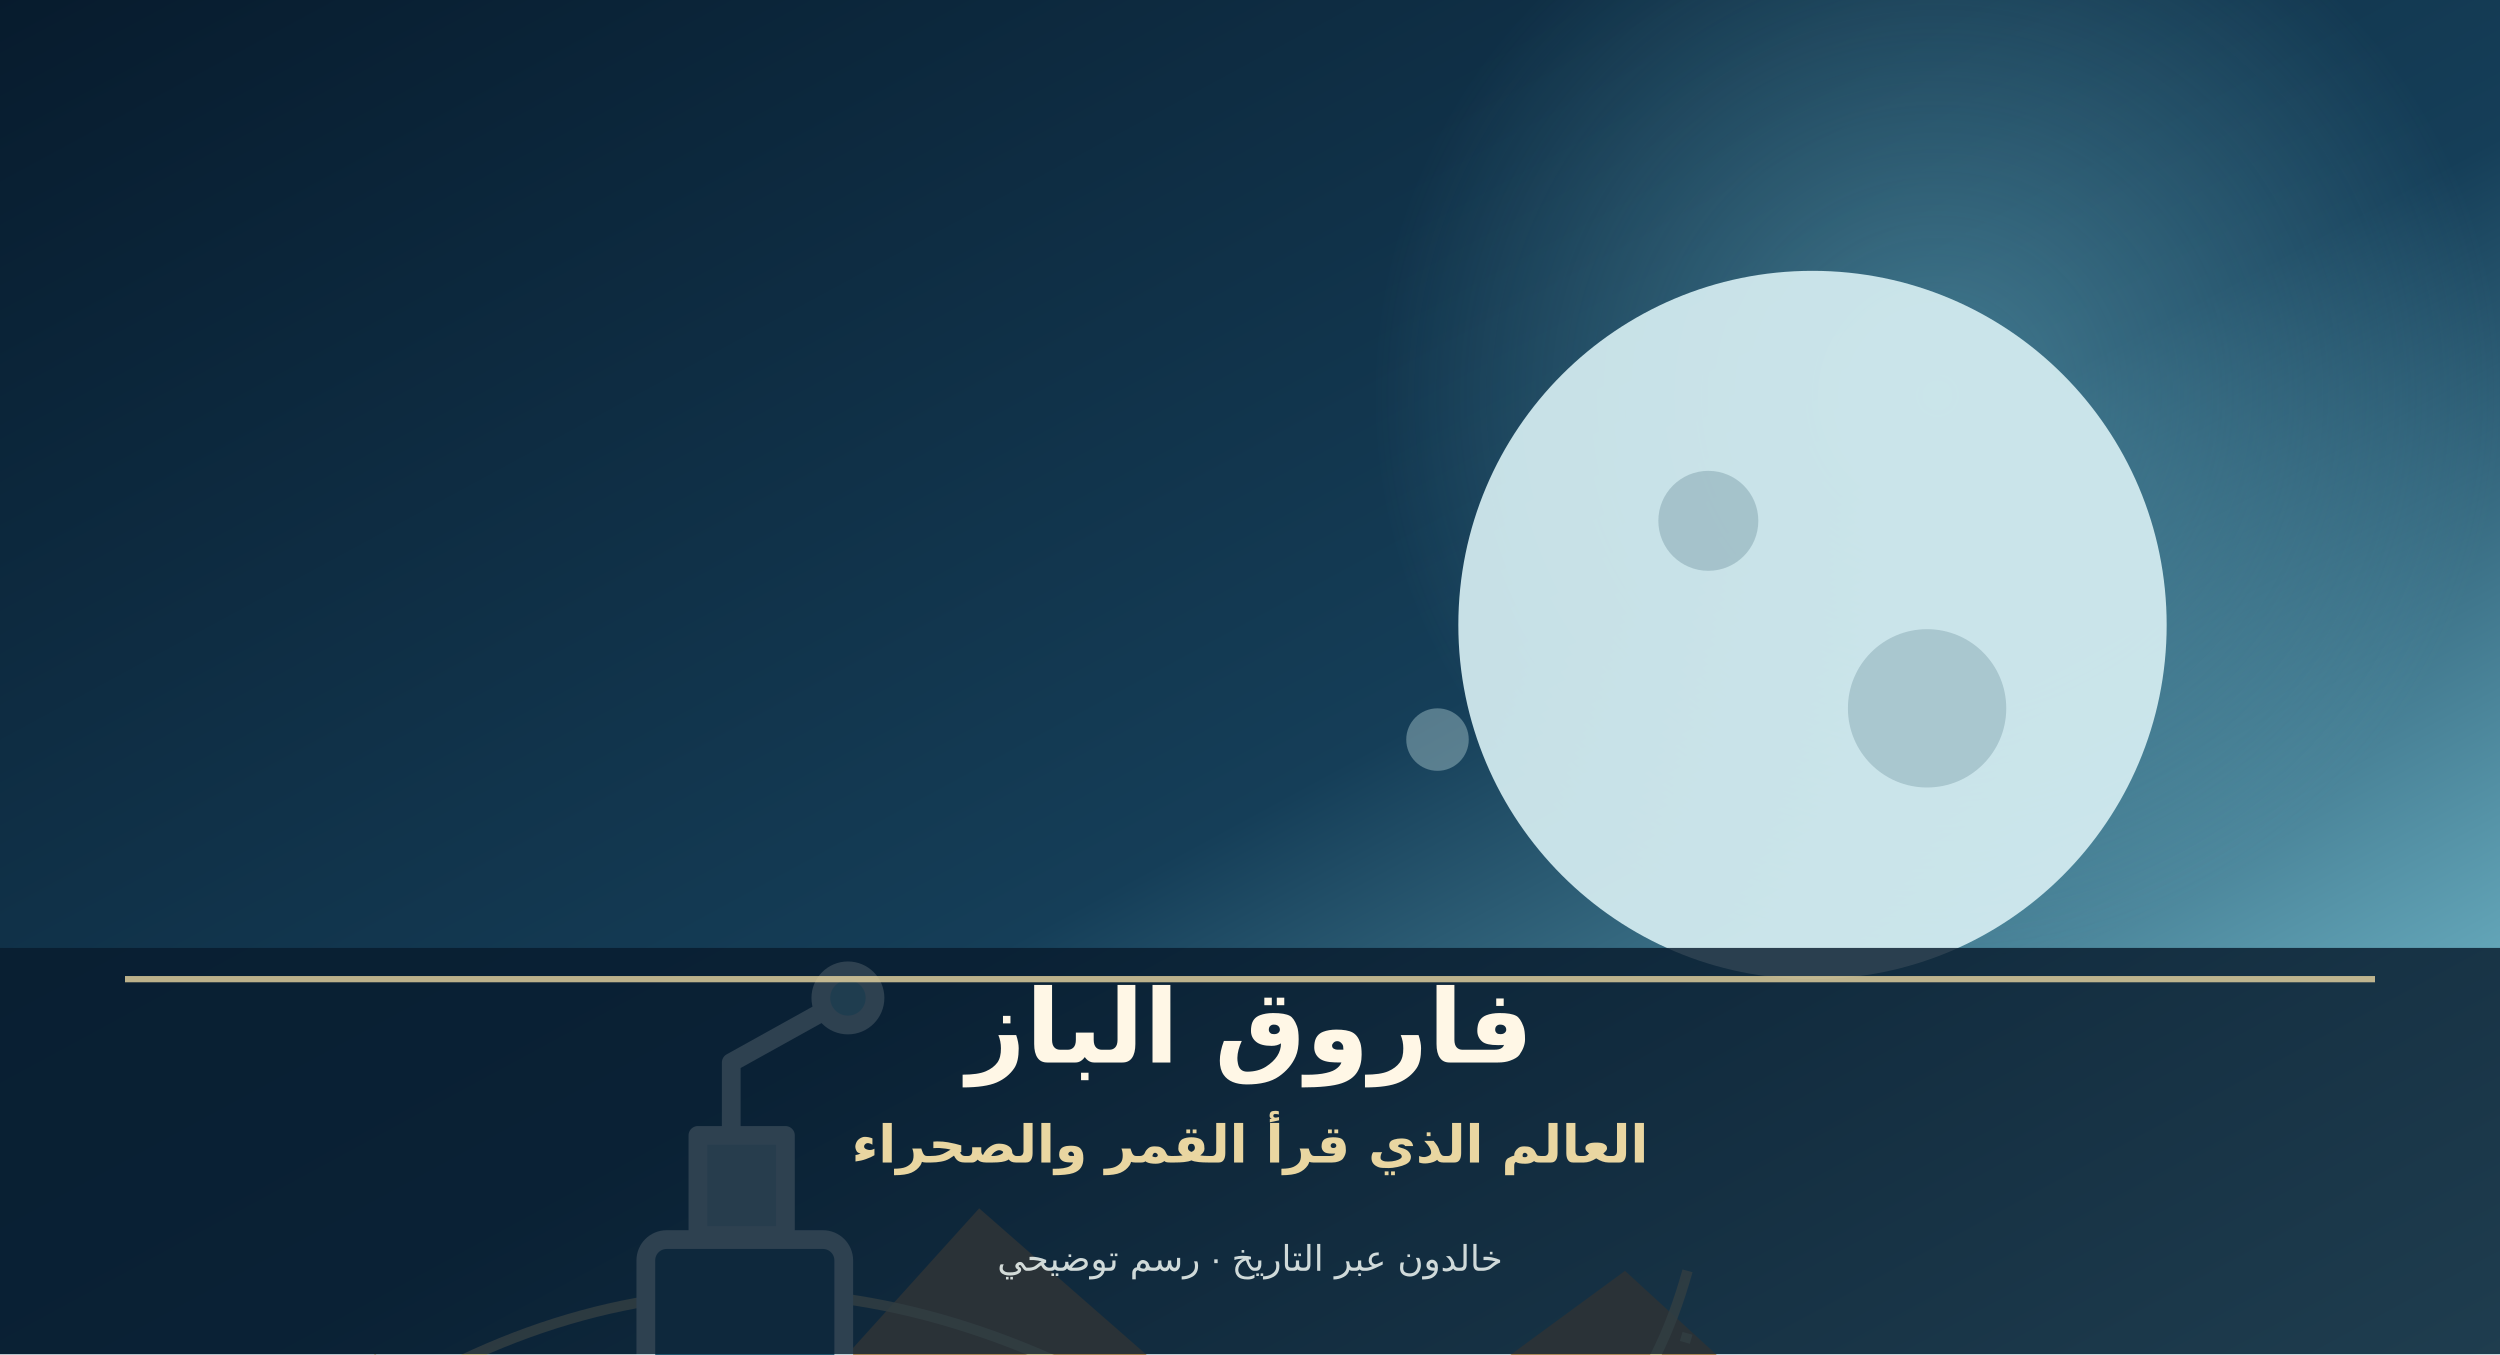
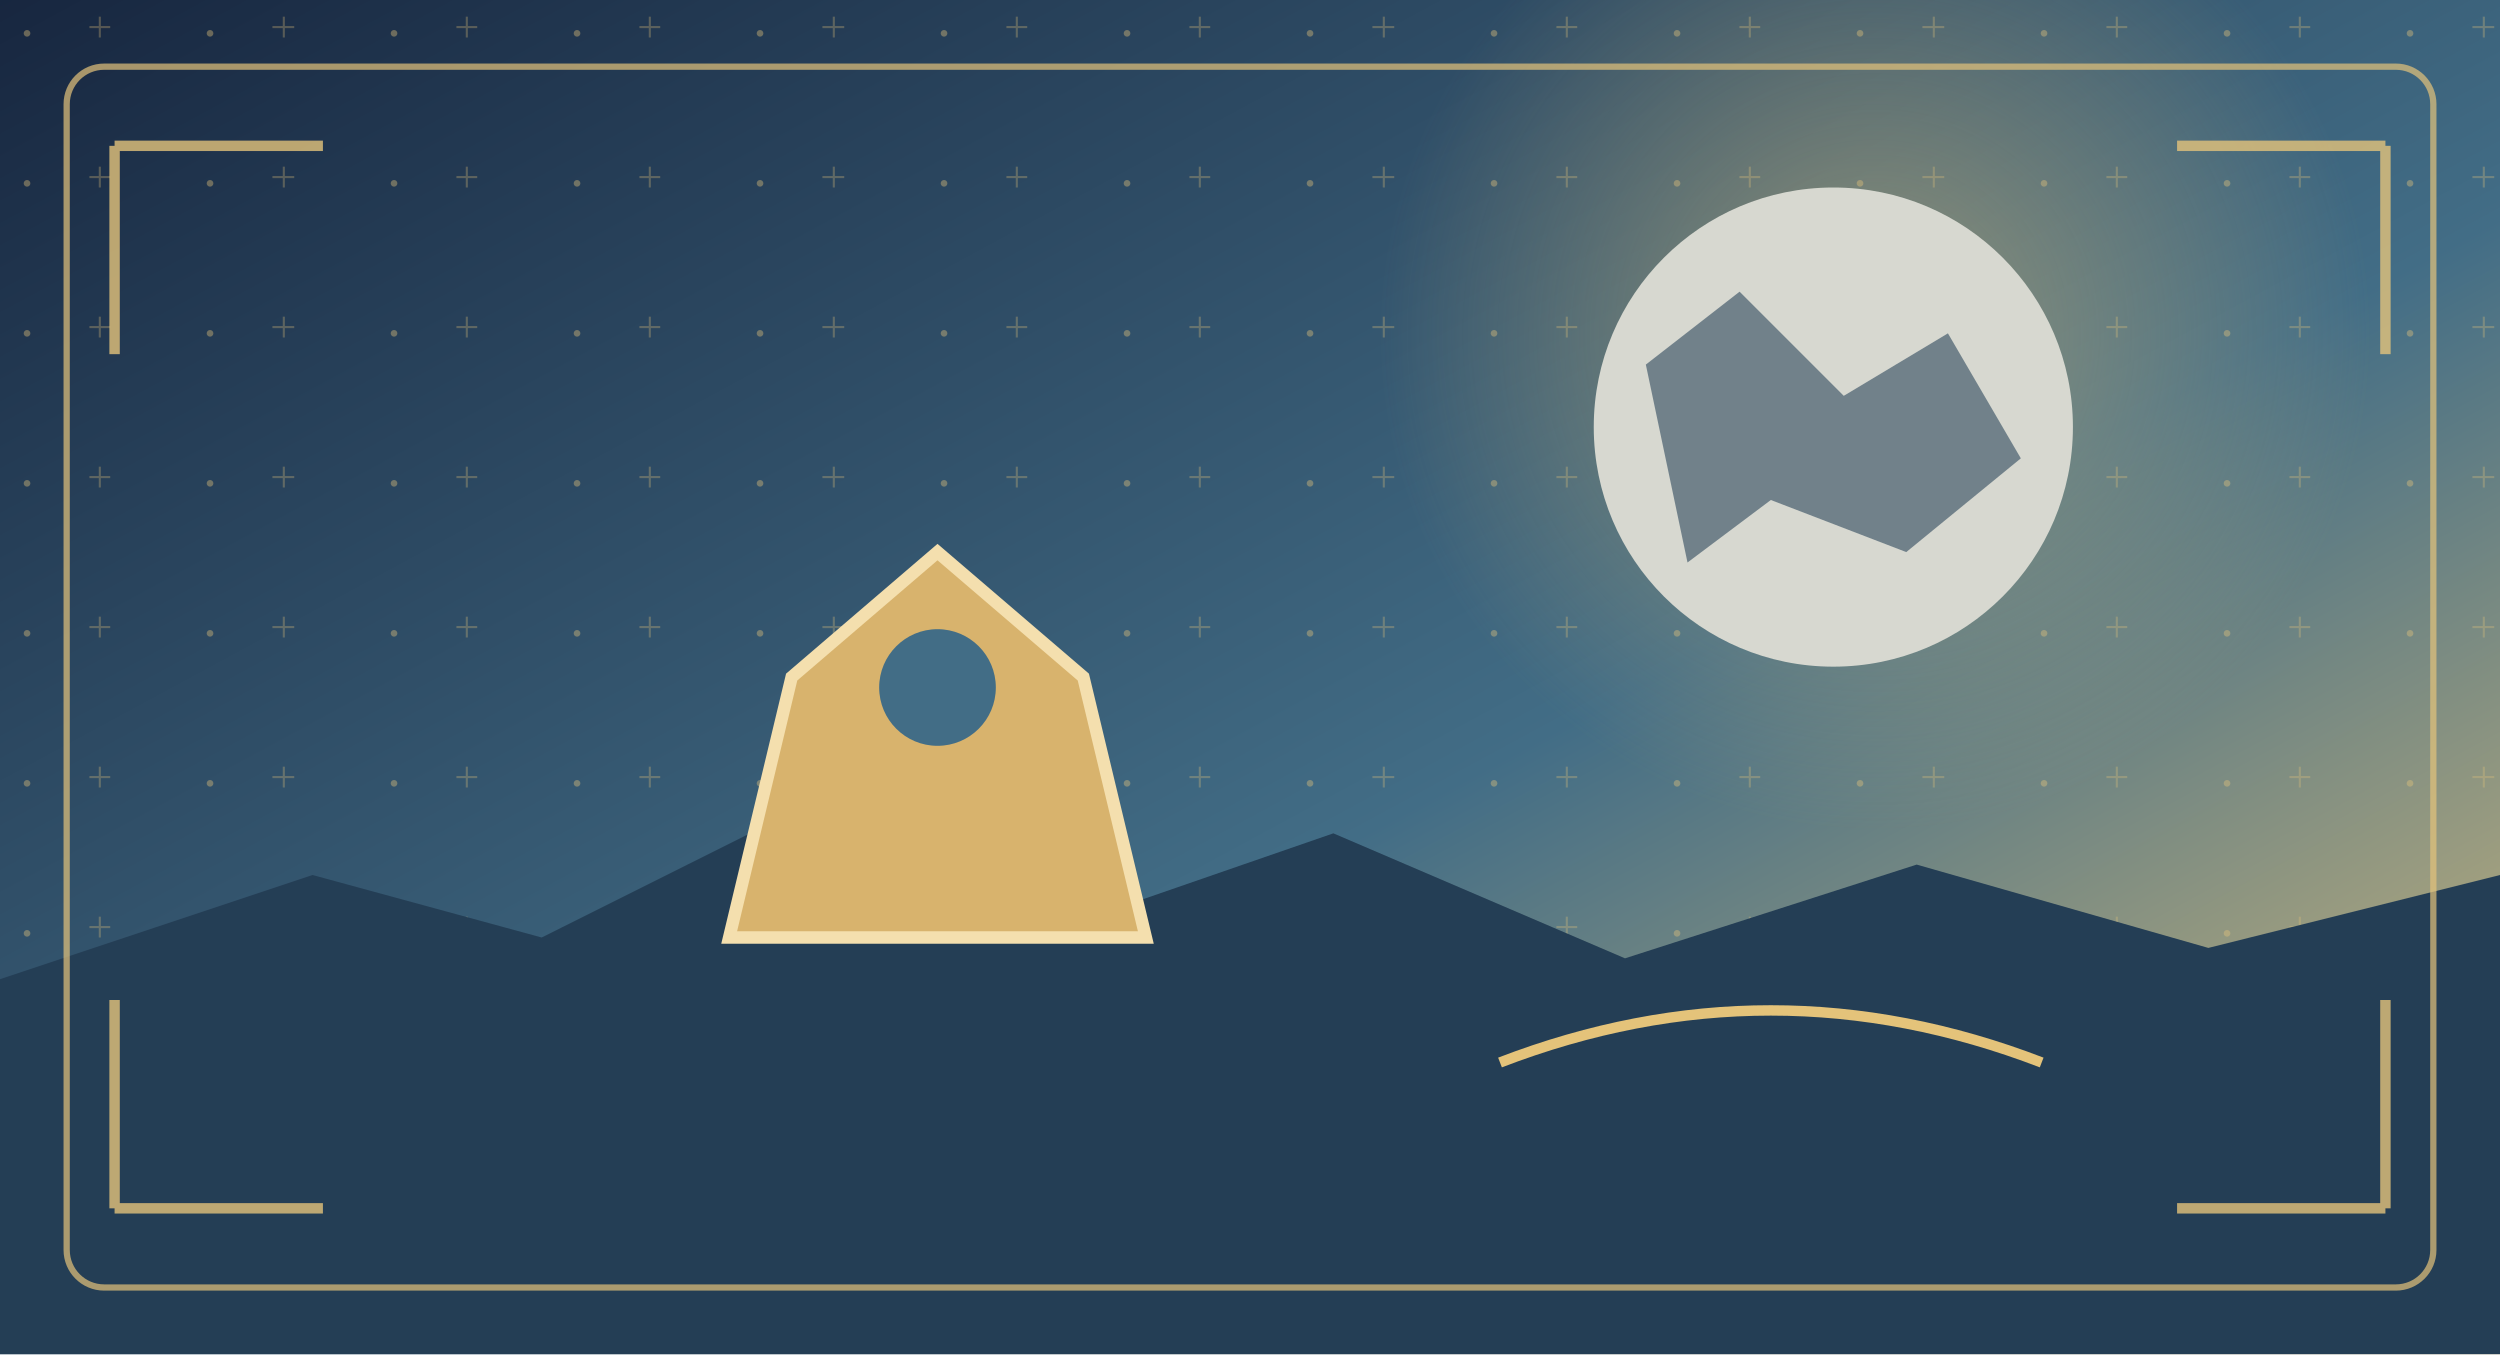
- <svg xmlns="http://www.w3.org/2000/svg" width="1200" height="650" viewBox="0 0 1200 650" role="img" aria-labelledby="title desc">
+ <svg xmlns="http://www.w3.org/2000/svg" width="1200" height="650" viewBox="0 0 1200 650" role="presentation" aria-hidden="true">
  <defs>
    <linearGradient id="bg" x1="0" y1="0" x2="1" y2="1">
-       <stop stop-color="#071b2d" />
-       <stop offset=".55" stop-color="#153e58" />
-       <stop offset="1" stop-color="#8ad9e8" />
+       <stop stop-color="#17263f" />
+       <stop offset=".58" stop-color="#426d86" />
+       <stop offset="1" stop-color="#e4c37a" />
    </linearGradient>
    <radialGradient id="glow">
-       <stop stop-color="#8ad9e8" stop-opacity=".4" />
-       <stop offset="1" stop-color="#8ad9e8" stop-opacity="0" />
+       <stop stop-color="#e4c37a" stop-opacity=".5" />
+       <stop offset="1" stop-color="#e4c37a" stop-opacity="0" />
    </radialGradient>
+     <pattern id="stars" width="88" height="72" patternUnits="userSpaceOnUse">
+       <circle cx="13" cy="16" r="1.6" fill="#e4c37a" opacity=".4" />
+       <path d="M48 8v10m-5-5h10" stroke="#e4c37a" opacity=".3" />
+     </pattern>
  </defs>
  <rect width="1200" height="650" fill="url(#bg)" />
-   <circle cx="930" cy="190" r="270" fill="url(#glow)" />
-   <circle cx="870" cy="300" r="170" fill="#d6eef2" opacity=".92" />
-   <circle cx="820" cy="250" r="24" fill="#8eaeb8" opacity=".6" />
-   <circle cx="925" cy="340" r="38" fill="#8eaeb8" opacity=".55" />
-   <circle cx="690" cy="355" r="15" fill="#8eaeb8" opacity=".55" />
-   <path d="M0 800L180 650 330 735 470 580 630 720 780 610 900 720V1100H0Z" fill="#c59a62" />
-   <path d="M0 900Q180 820 360 900T720 890T900 900V1100H0Z" fill="#9a724d" />
-   <g fill="none" stroke="#f0d9a0" stroke-width="5" opacity=".85">
-     <path d="M120 720Q320 550 540 670T810 610" />
-     <path d="M130 750Q320 580 540 700T810 640" stroke-dasharray="9 16" />
+   <rect width="1200" height="650" fill="url(#stars)" />
+   <circle cx="900" cy="160" r="240" fill="url(#glow)" />
+   <circle cx="880" cy="205" r="115" fill="#d7d8d0" />
+   <path d="M790 175L835 140L885 190L935 160L970 220L915 265L850 240L810 270Z" fill="#71818a" />
+   <path d="M0 470L150 420L260 450L380 390L510 445L640 400L780 460L920 415L1060 455L1200 420V650H0Z" fill="#243e55" />
+   <g transform="translate(450 360)">
+     <path d="M-100 90L-70 -35L0 -95L70 -35L100 90Z" fill="#d8b36d" stroke="#f4dfae" stroke-width="6" />
+     <circle cy="-30" r="28" fill="#426d86" />
  </g>
-   <g transform="translate(355 635)" stroke="#dcecf0" stroke-width="9" stroke-linejoin="round">
-     <rect x="-45" y="-40" width="95" height="65" rx="10" fill="#2e667e" />
-     <rect x="-20" y="-90" width="42" height="48" fill="#b7d9e0" />
-     <path d="M-60 28L-90 70M55 28L85 70" fill="none" />
-     <circle cx="-70" cy="75" r="19" fill="#153e58" />
-     <circle cx="70" cy="75" r="19" fill="#153e58" />
-     <path d="M-4 -88V-125L50 -155" fill="none" />
-     <circle cx="52" cy="-156" r="13" fill="#8ad9e8" />
-   </g>
-   <rect x="0" y="455" width="1200" height="195" fill="#071b2d" opacity=".82" />
-   <path d="M60 470H1140" stroke="#e9d6a1" stroke-width="3" opacity=".8" />
-   <text x="50%" y="510" text-anchor="middle" fill="#fff7e6" font-family="Cairo,Arial,sans-serif" font-size="49" font-weight="800">فاروق الباز</text>
-   <text x="50%" y="558" text-anchor="middle" fill="#e9d6a1" font-family="Cairo,Arial,sans-serif" font-size="25" font-weight="700">العالم الذي قرأ القمر والصحراء</text>
-   <text x="50%" y="610" text-anchor="middle" fill="#eaf1ee" opacity=".88" font-family="Cairo,Arial,sans-serif" font-size="17">خالدون عبر التاريخ · رسم توضيحي</text>
+   <path d="M720 510Q850 460 980 510" fill="none" stroke="#e4c37a" stroke-width="5" />
+   <rect x="32" y="32" width="1136" height="586" rx="18" fill="none" stroke="#e4c37a" stroke-width="3" opacity=".7" />
+   <path d="M55 70H155M55 70V170M1145 70H1045M1145 70V170M55 580H155M55 580V480M1145 580H1045M1145 580V480" fill="none" stroke="#e4c37a" stroke-width="5" opacity=".8" />
</svg>
